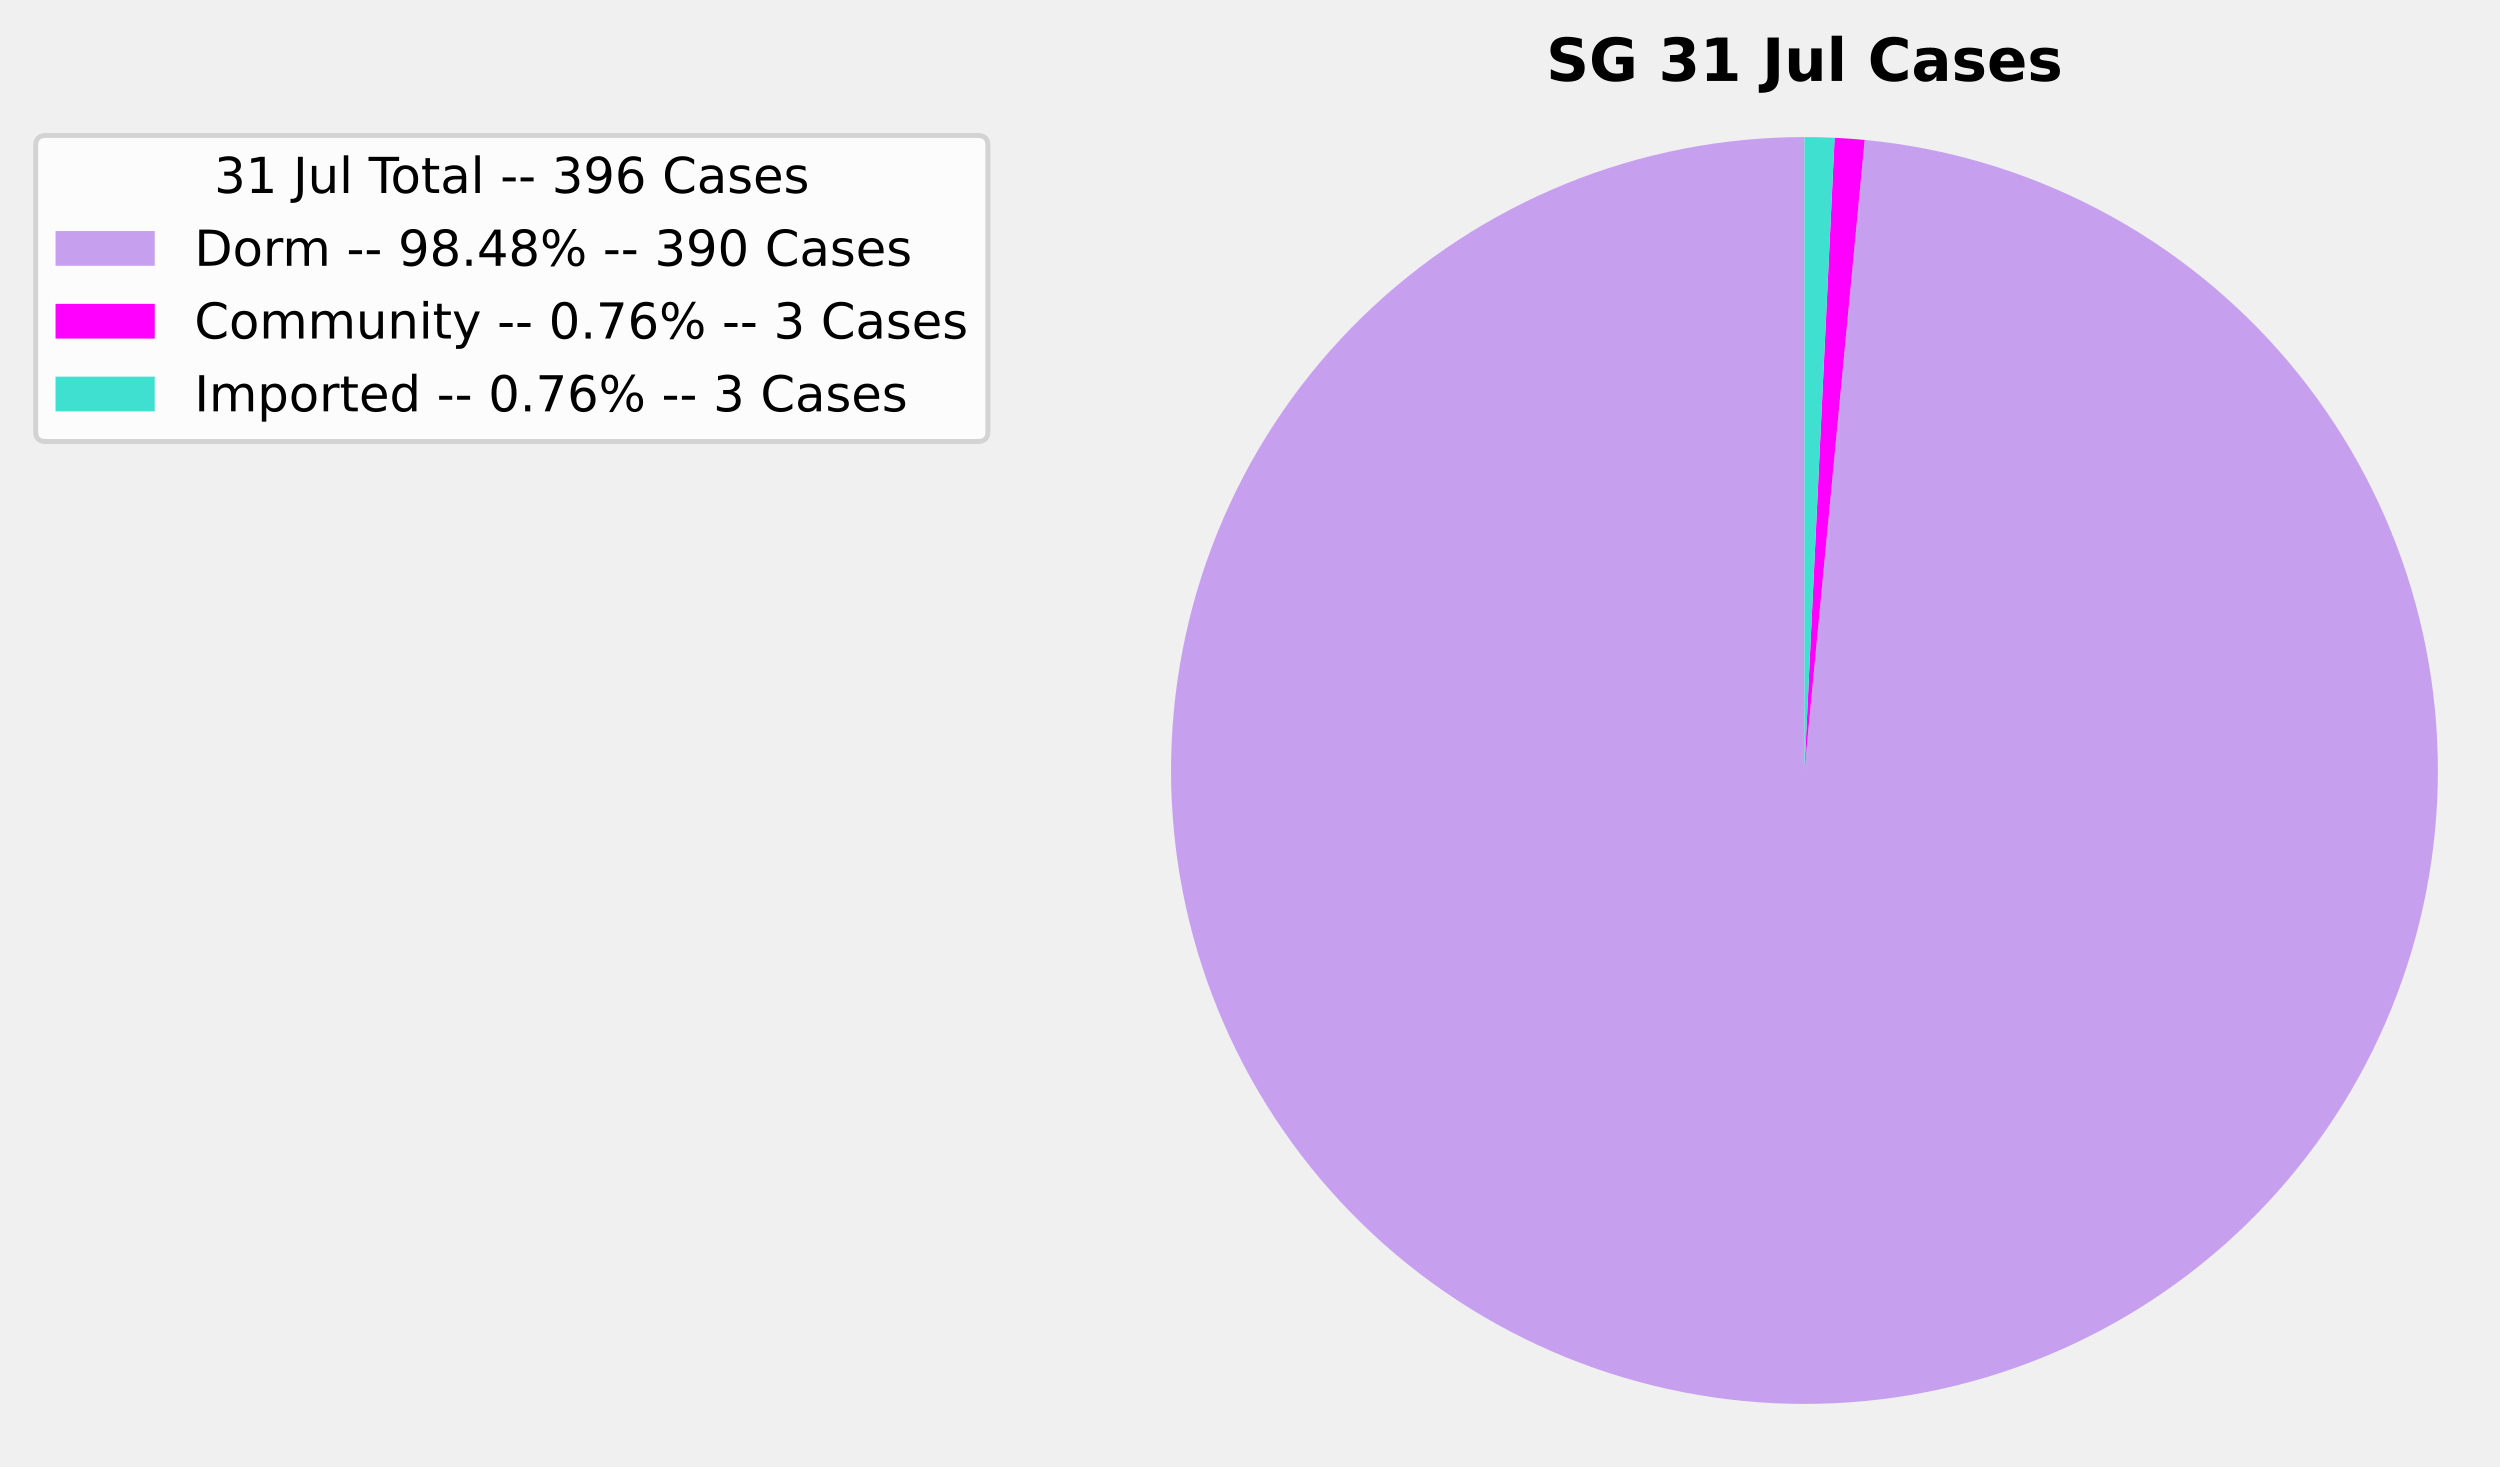
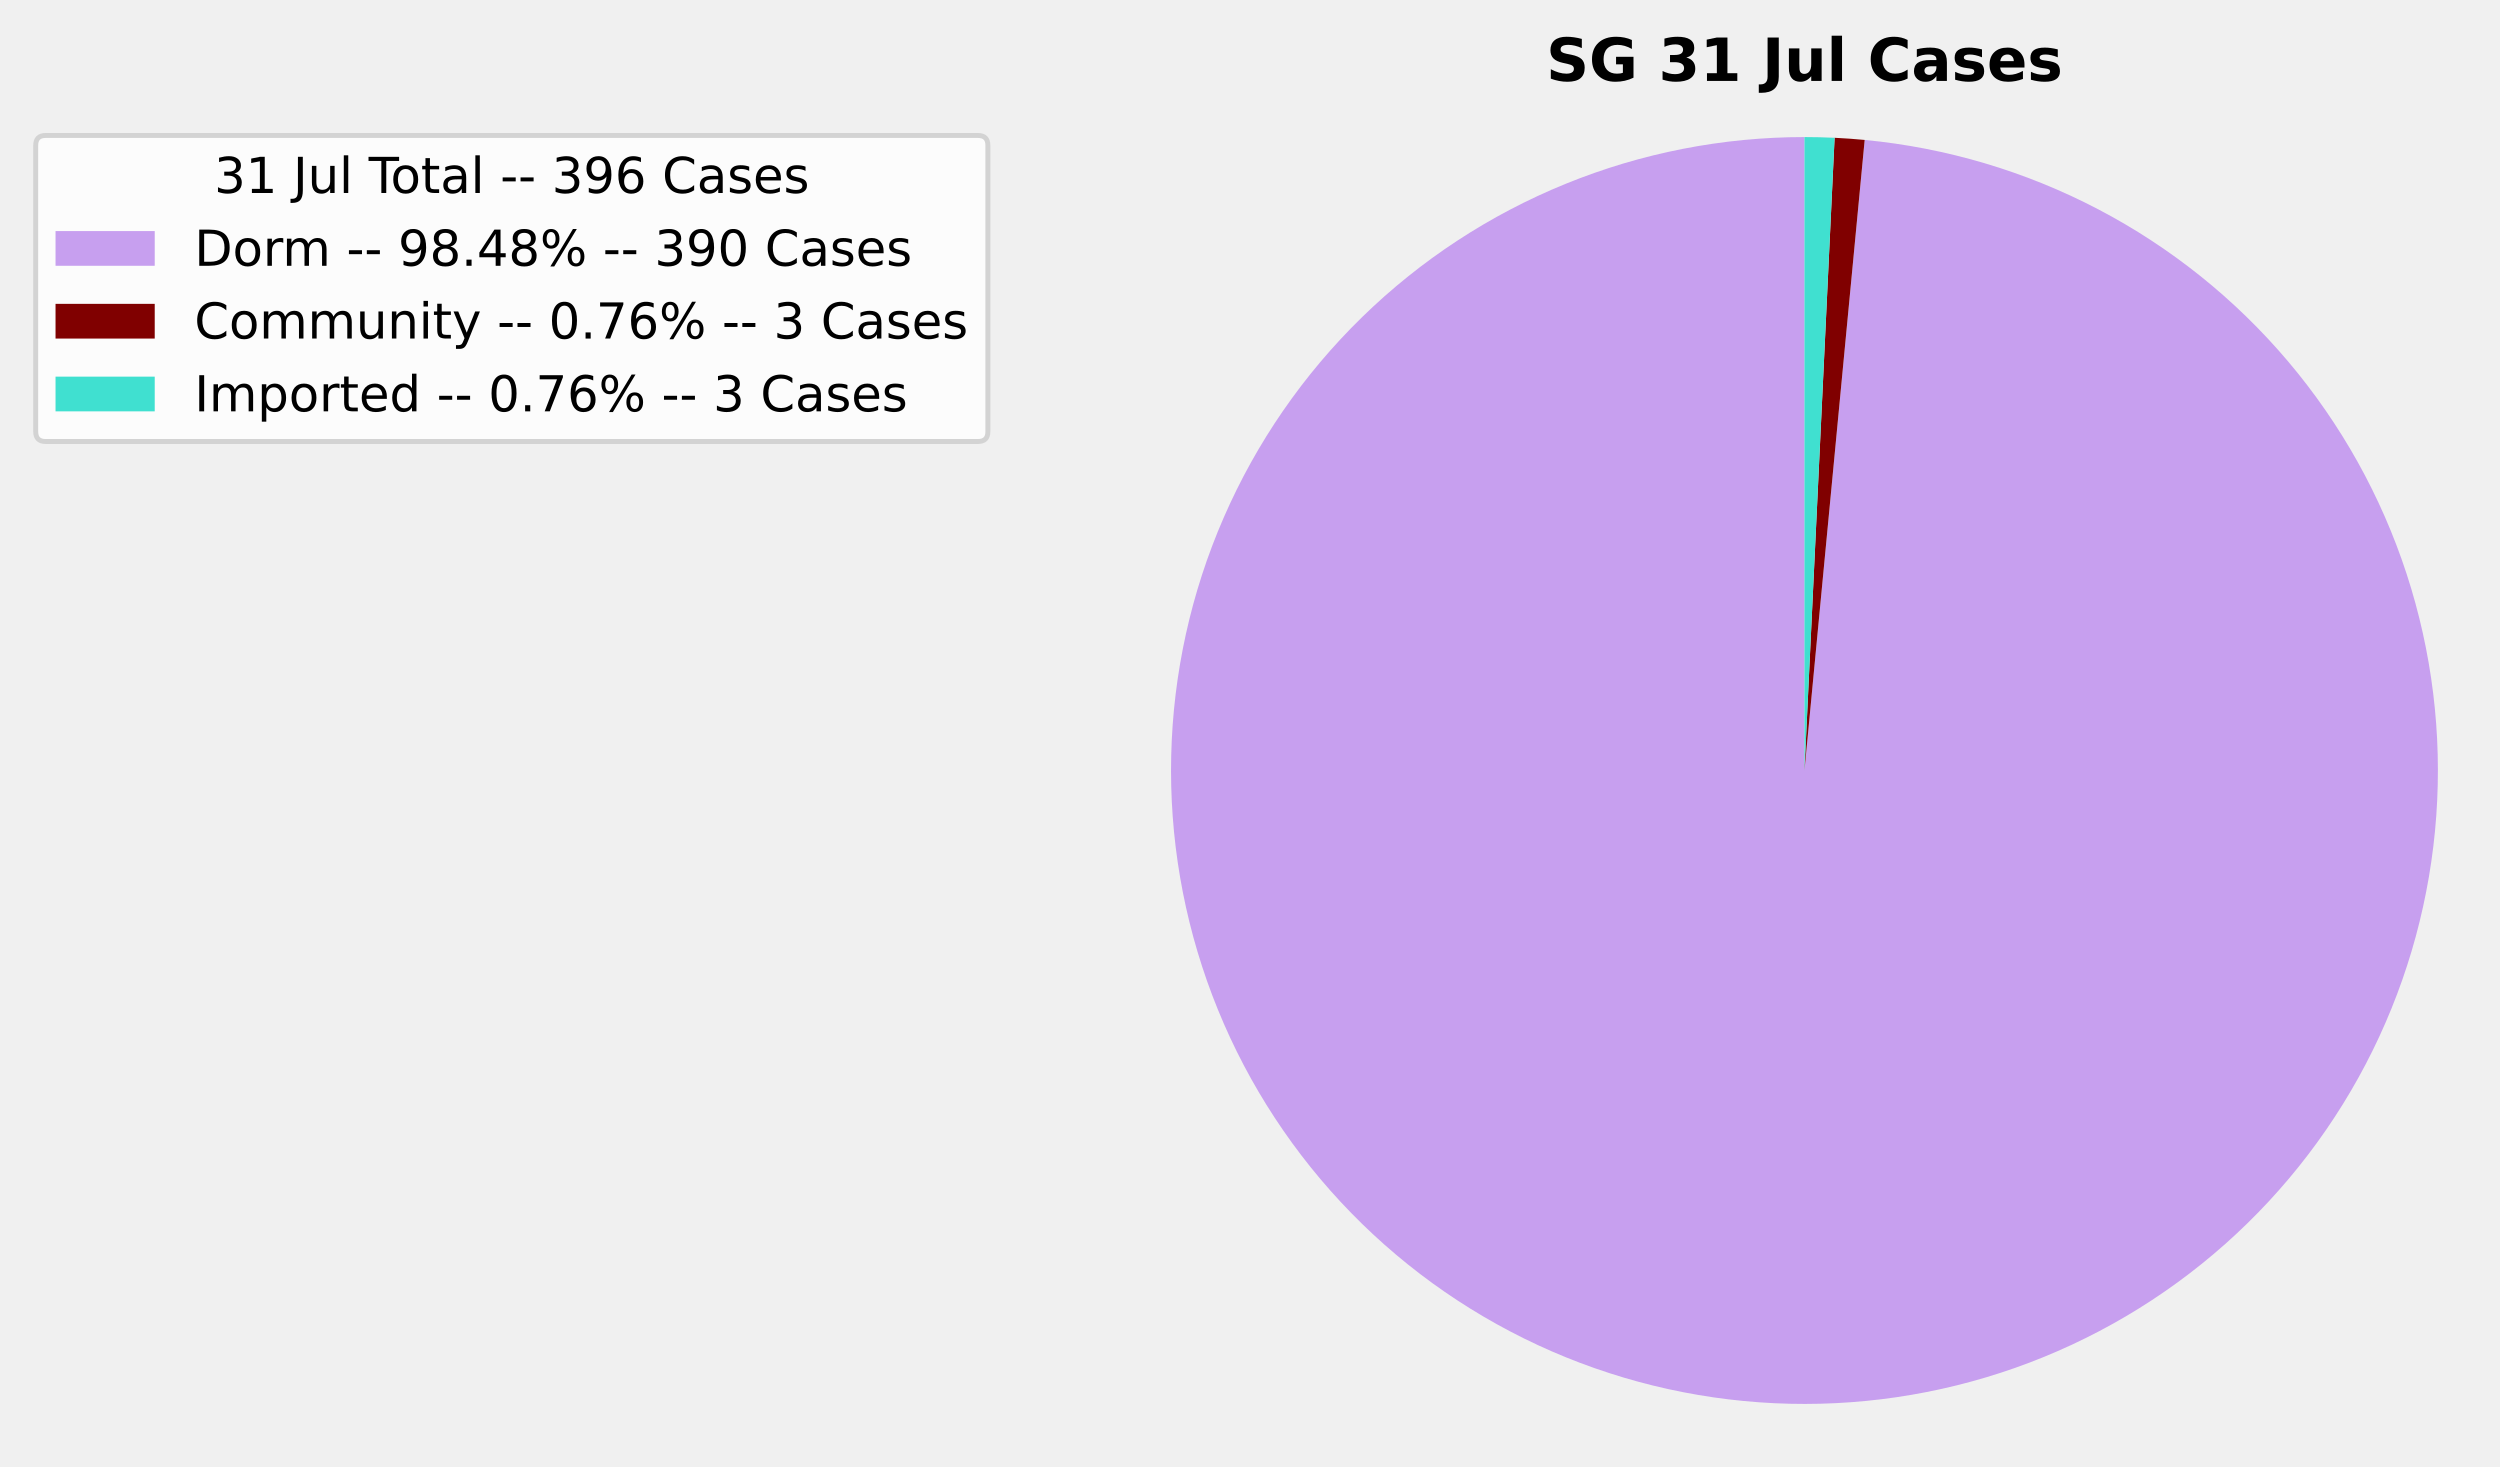
<svg xmlns="http://www.w3.org/2000/svg" xmlns:xlink="http://www.w3.org/1999/xlink" height="295.63pt" version="1.1" viewBox="0 0 504.133 295.63" width="504.133pt">
  <defs>
    <style type="text/css">
*{stroke-linecap:butt;stroke-linejoin:round;}
  </style>
  </defs>
  <g id="figure_1">
    <g id="patch_1">
      <path d="M -0 295.63  L 504.133 295.63  L 504.133 0  L -0 0  z " style="fill:none;" />
    </g>
    <g id="axes_1">
      <g id="patch_2">
        <path d="M 363.877 27.64  C 347.358 27.64 330.996 30.844 315.698 37.075  C 300.4 43.305 286.455 52.444 274.636 63.984  C 262.818 75.525 253.35 89.248 246.757 104.394  C 240.165 119.539 236.572 135.821 236.179 152.334  C 235.786 168.848 238.6 185.282 244.464 200.724  C 250.329 216.166 259.133 230.325 270.389 242.414  C 281.645 254.504 295.139 264.296 310.124 271.247  C 325.108 278.198 341.299 282.177 357.799 282.963  C 374.298 283.749 390.794 281.327 406.372 275.832  C 421.949 270.337 436.313 261.871 448.667 250.907  C 461.021 239.942 471.132 226.684 478.438 211.869  C 485.743 197.055 490.106 180.963 491.285 164.487  C 492.463 148.011 490.435 131.461 485.312 115.758  C 480.188 100.054 472.068 85.492 461.4 72.881  C 450.732 60.27 437.719 49.846 423.082 42.19  C 408.445 34.534 392.462 29.789 376.018 28.219  L 363.877 155.374  L 363.877 27.64  z " style="fill:#c79fef;" />
      </g>
      <g id="patch_3">
-         <path d="M 376.018 28.219  C 375.01 28.122 374 28.038 372.989 27.966  C 371.978 27.894 370.967 27.833 369.954 27.785  L 363.877 155.374  L 376.018 28.219  z " style="fill:#ff00ff;" />
+         <path d="M 376.018 28.219  C 375.01 28.122 374 28.038 372.989 27.966  C 371.978 27.894 370.967 27.833 369.954 27.785  L 363.877 155.374  L 376.018 28.219  z " style="fill:#800000;" />
      </g>
      <g id="patch_4">
        <path d="M 369.954 27.785  C 368.942 27.737 367.929 27.701 366.916 27.677  C 365.903 27.652 364.89 27.64 363.877 27.64  L 363.877 155.374  L 369.954 27.785  z " style="fill:#40e0d0;" />
      </g>
      <g id="matplotlib.axis_1" />
      <g id="matplotlib.axis_2" />
      <g id="text_1">
        <defs>
          <path d="M 59.906 70.609  L 59.906 55.172  Q 53.906 57.859 48.188 59.219  Q 42.484 60.594 37.406 60.594  Q 30.672 60.594 27.438 58.734  Q 24.219 56.891 24.219 52.984  Q 24.219 50.047 26.391 48.406  Q 28.562 46.781 34.281 45.609  L 42.281 44  Q 54.438 41.547 59.562 36.562  Q 64.703 31.594 64.703 22.406  Q 64.703 10.359 57.547 4.469  Q 50.391 -1.422 35.688 -1.422  Q 28.766 -1.422 21.781 -0.094  Q 14.797 1.219 7.812 3.812  L 7.812 19.672  Q 14.797 15.969 21.312 14.078  Q 27.828 12.203 33.891 12.203  Q 40.047 12.203 43.312 14.25  Q 46.578 16.312 46.578 20.125  Q 46.578 23.531 44.359 25.391  Q 42.141 27.25 35.5 28.719  L 28.219 30.328  Q 17.281 32.672 12.219 37.797  Q 7.172 42.922 7.172 51.609  Q 7.172 62.5 14.203 68.359  Q 21.234 74.219 34.422 74.219  Q 40.438 74.219 46.781 73.312  Q 53.125 72.406 59.906 70.609  z " id="DejaVuSans-Bold-83" />
          <path d="M 74.703 5.422  Q 67.672 2 60.109 0.281  Q 52.547 -1.422 44.484 -1.422  Q 26.266 -1.422 15.625 8.766  Q 4.984 18.953 4.984 36.375  Q 4.984 54 15.812 64.109  Q 26.656 74.219 45.516 74.219  Q 52.781 74.219 59.438 72.844  Q 66.109 71.484 72.016 68.797  L 72.016 53.719  Q 65.922 57.172 59.891 58.875  Q 53.859 60.594 47.797 60.594  Q 36.578 60.594 30.5 54.312  Q 24.422 48.047 24.422 36.375  Q 24.422 24.812 30.281 18.5  Q 36.141 12.203 46.922 12.203  Q 49.859 12.203 52.375 12.562  Q 54.891 12.938 56.891 13.719  L 56.891 27.875  L 45.406 27.875  L 45.406 40.484  L 74.703 40.484  z " id="DejaVuSans-Bold-71" />
          <path id="DejaVuSans-Bold-32" />
          <path d="M 46.578 39.312  Q 53.953 37.406 57.781 32.688  Q 61.625 27.984 61.625 20.703  Q 61.625 9.859 53.312 4.219  Q 45.016 -1.422 29.109 -1.422  Q 23.484 -1.422 17.844 -0.516  Q 12.203 0.391 6.688 2.203  L 6.688 16.703  Q 11.969 14.062 17.156 12.719  Q 22.359 11.375 27.391 11.375  Q 34.859 11.375 38.844 13.953  Q 42.828 16.547 42.828 21.391  Q 42.828 26.375 38.75 28.938  Q 34.672 31.5 26.703 31.5  L 19.188 31.5  L 19.188 43.609  L 27.094 43.609  Q 34.188 43.609 37.641 45.828  Q 41.109 48.047 41.109 52.594  Q 41.109 56.781 37.734 59.078  Q 34.375 61.375 28.219 61.375  Q 23.688 61.375 19.047 60.344  Q 14.406 59.328 9.812 57.328  L 9.812 71.094  Q 15.375 72.656 20.844 73.438  Q 26.312 74.219 31.594 74.219  Q 45.797 74.219 52.844 69.547  Q 59.906 64.891 59.906 55.516  Q 59.906 49.125 56.531 45.047  Q 53.172 40.969 46.578 39.312  z " id="DejaVuSans-Bold-51" />
          <path d="M 11.719 12.984  L 28.328 12.984  L 28.328 60.109  L 11.281 56.594  L 11.281 69.391  L 28.219 72.906  L 46.094 72.906  L 46.094 12.984  L 62.703 12.984  L 62.703 0  L 11.719 0  z " id="DejaVuSans-Bold-49" />
          <path d="M 9.188 72.906  L 27.984 72.906  L 27.984 7.078  Q 27.984 -6.547 20.578 -13.281  Q 13.188 -20.016 -1.812 -20.016  L -5.609 -20.016  L -5.609 -5.812  L -2.688 -5.812  Q 3.172 -5.812 6.172 -2.531  Q 9.188 0.734 9.188 7.078  z " id="DejaVuSans-Bold-74" />
          <path d="M 7.812 21.297  L 7.812 54.688  L 25.391 54.688  L 25.391 49.219  Q 25.391 44.781 25.344 38.062  Q 25.297 31.344 25.297 29.109  Q 25.297 22.516 25.641 19.609  Q 25.984 16.703 26.812 15.375  Q 27.875 13.672 29.609 12.734  Q 31.344 11.812 33.594 11.812  Q 39.062 11.812 42.188 16.016  Q 45.312 20.219 45.312 27.688  L 45.312 54.688  L 62.797 54.688  L 62.797 0  L 45.312 0  L 45.312 7.906  Q 41.359 3.125 36.938 0.844  Q 32.516 -1.422 27.203 -1.422  Q 17.719 -1.422 12.766 4.391  Q 7.812 10.203 7.812 21.297  z " id="DejaVuSans-Bold-117" />
          <path d="M 8.406 75.984  L 25.875 75.984  L 25.875 0  L 8.406 0  z " id="DejaVuSans-Bold-108" />
          <path d="M 67 4  Q 61.812 1.312 56.203 -0.047  Q 50.594 -1.422 44.484 -1.422  Q 26.266 -1.422 15.625 8.766  Q 4.984 18.953 4.984 36.375  Q 4.984 53.859 15.625 64.031  Q 26.266 74.219 44.484 74.219  Q 50.594 74.219 56.203 72.844  Q 61.812 71.484 67 68.797  L 67 53.719  Q 61.766 57.281 56.688 58.938  Q 51.609 60.594 46 60.594  Q 35.938 60.594 30.172 54.141  Q 24.422 47.703 24.422 36.375  Q 24.422 25.094 30.172 18.641  Q 35.938 12.203 46 12.203  Q 51.609 12.203 56.688 13.859  Q 61.766 15.531 67 19.094  z " id="DejaVuSans-Bold-67" />
          <path d="M 32.906 24.609  Q 27.438 24.609 24.672 22.75  Q 21.922 20.906 21.922 17.281  Q 21.922 13.969 24.141 12.078  Q 26.375 10.203 30.328 10.203  Q 35.25 10.203 38.625 13.734  Q 42 17.281 42 22.609  L 42 24.609  z M 59.625 31.203  L 59.625 0  L 42 0  L 42 8.109  Q 38.484 3.125 34.078 0.844  Q 29.688 -1.422 23.391 -1.422  Q 14.891 -1.422 9.594 3.531  Q 4.297 8.5 4.297 16.406  Q 4.297 26.031 10.906 30.516  Q 17.531 35.016 31.688 35.016  L 42 35.016  L 42 36.375  Q 42 40.531 38.719 42.453  Q 35.453 44.391 28.516 44.391  Q 22.906 44.391 18.062 43.266  Q 13.234 42.141 9.078 39.891  L 9.078 53.219  Q 14.703 54.594 20.359 55.297  Q 26.031 56 31.688 56  Q 46.484 56 53.047 50.172  Q 59.625 44.344 59.625 31.203  z " id="DejaVuSans-Bold-97" />
          <path d="M 51.125 52.984  L 51.125 39.703  Q 45.516 42.047 40.281 43.219  Q 35.062 44.391 30.422 44.391  Q 25.438 44.391 23.016 43.141  Q 20.609 41.891 20.609 39.312  Q 20.609 37.203 22.438 36.078  Q 24.266 34.969 29 34.422  L 32.078 33.984  Q 45.516 32.281 50.141 28.375  Q 54.781 24.469 54.781 16.109  Q 54.781 7.375 48.328 2.969  Q 41.891 -1.422 29.109 -1.422  Q 23.688 -1.422 17.891 -0.562  Q 12.109 0.297 6 2  L 6 15.281  Q 11.234 12.75 16.719 11.469  Q 22.219 10.203 27.875 10.203  Q 33.016 10.203 35.594 11.609  Q 38.188 13.031 38.188 15.828  Q 38.188 18.172 36.406 19.312  Q 34.625 20.453 29.297 21.094  L 26.219 21.484  Q 14.547 22.953 9.859 26.906  Q 5.172 30.859 5.172 38.922  Q 5.172 47.609 11.125 51.797  Q 17.094 56 29.391 56  Q 34.234 56 39.547 55.266  Q 44.875 54.547 51.125 52.984  z " id="DejaVuSans-Bold-115" />
          <path d="M 62.984 27.484  L 62.984 22.516  L 22.125 22.516  Q 22.75 16.359 26.562 13.281  Q 30.375 10.203 37.203 10.203  Q 42.719 10.203 48.5 11.844  Q 54.297 13.484 60.406 16.797  L 60.406 3.328  Q 54.203 0.984 48 -0.219  Q 41.797 -1.422 35.594 -1.422  Q 20.75 -1.422 12.516 6.125  Q 4.297 13.672 4.297 27.297  Q 4.297 40.672 12.375 48.328  Q 20.453 56 34.625 56  Q 47.516 56 55.25 48.234  Q 62.984 40.484 62.984 27.484  z M 45.016 33.297  Q 45.016 38.281 42.109 41.328  Q 39.203 44.391 34.516 44.391  Q 29.438 44.391 26.266 41.531  Q 23.094 38.672 22.312 33.297  z " id="DejaVuSans-Bold-101" />
        </defs>
        <g transform="translate(311.791 16.31812)scale(0.12 -0.12)">
          <use xlink:href="#DejaVuSans-Bold-83" />
          <use x="72.021" xlink:href="#DejaVuSans-Bold-71" />
          <use x="154.102" xlink:href="#DejaVuSans-Bold-32" />
          <use x="188.916" xlink:href="#DejaVuSans-Bold-51" />
          <use x="258.496" xlink:href="#DejaVuSans-Bold-49" />
          <use x="328.076" xlink:href="#DejaVuSans-Bold-32" />
          <use x="362.891" xlink:href="#DejaVuSans-Bold-74" />
          <use x="400.098" xlink:href="#DejaVuSans-Bold-117" />
          <use x="471.289" xlink:href="#DejaVuSans-Bold-108" />
          <use x="505.566" xlink:href="#DejaVuSans-Bold-32" />
          <use x="540.381" xlink:href="#DejaVuSans-Bold-67" />
          <use x="613.77" xlink:href="#DejaVuSans-Bold-97" />
          <use x="681.25" xlink:href="#DejaVuSans-Bold-115" />
          <use x="740.771" xlink:href="#DejaVuSans-Bold-101" />
          <use x="808.594" xlink:href="#DejaVuSans-Bold-115" />
        </g>
      </g>
      <g id="legend_1">
        <g id="patch_5">
          <path d="M 9.2 89.031  L 197.209 89.031  Q 199.209 89.031 199.209 87.031  L 199.209 29.318  Q 199.209 27.318 197.209 27.318  L 9.2 27.318  Q 7.2 27.318 7.2 29.318  L 7.2 87.031  Q 7.2 89.031 9.2 89.031  z " style="fill:#ffffff;opacity:0.8;stroke:#cccccc;stroke-linejoin:miter;" />
        </g>
        <g id="text_2">
          <defs>
            <path d="M 40.578 39.312  Q 47.656 37.797 51.625 33  Q 55.609 28.219 55.609 21.188  Q 55.609 10.406 48.188 4.484  Q 40.766 -1.422 27.094 -1.422  Q 22.516 -1.422 17.656 -0.516  Q 12.797 0.391 7.625 2.203  L 7.625 11.719  Q 11.719 9.328 16.594 8.109  Q 21.484 6.891 26.812 6.891  Q 36.078 6.891 40.938 10.547  Q 45.797 14.203 45.797 21.188  Q 45.797 27.641 41.281 31.266  Q 36.766 34.906 28.719 34.906  L 20.219 34.906  L 20.219 43.016  L 29.109 43.016  Q 36.375 43.016 40.234 45.922  Q 44.094 48.828 44.094 54.297  Q 44.094 59.906 40.109 62.906  Q 36.141 65.922 28.719 65.922  Q 24.656 65.922 20.016 65.031  Q 15.375 64.156 9.812 62.312  L 9.812 71.094  Q 15.438 72.656 20.344 73.438  Q 25.25 74.219 29.594 74.219  Q 40.828 74.219 47.359 69.109  Q 53.906 64.016 53.906 55.328  Q 53.906 49.266 50.438 45.094  Q 46.969 40.922 40.578 39.312  z " id="DejaVuSans-51" />
            <path d="M 12.406 8.297  L 28.516 8.297  L 28.516 63.922  L 10.984 60.406  L 10.984 69.391  L 28.422 72.906  L 38.281 72.906  L 38.281 8.297  L 54.391 8.297  L 54.391 0  L 12.406 0  z " id="DejaVuSans-49" />
            <path id="DejaVuSans-32" />
            <path d="M 9.812 72.906  L 19.672 72.906  L 19.672 5.078  Q 19.672 -8.109 14.672 -14.062  Q 9.672 -20.016 -1.422 -20.016  L -5.172 -20.016  L -5.172 -11.719  L -2.094 -11.719  Q 4.438 -11.719 7.125 -8.047  Q 9.812 -4.391 9.812 5.078  z " id="DejaVuSans-74" />
            <path d="M 8.5 21.578  L 8.5 54.688  L 17.484 54.688  L 17.484 21.922  Q 17.484 14.156 20.5 10.266  Q 23.531 6.391 29.594 6.391  Q 36.859 6.391 41.078 11.031  Q 45.312 15.672 45.312 23.688  L 45.312 54.688  L 54.297 54.688  L 54.297 0  L 45.312 0  L 45.312 8.406  Q 42.047 3.422 37.719 1  Q 33.406 -1.422 27.688 -1.422  Q 18.266 -1.422 13.375 4.438  Q 8.5 10.297 8.5 21.578  z M 31.109 56  z " id="DejaVuSans-117" />
            <path d="M 9.422 75.984  L 18.406 75.984  L 18.406 0  L 9.422 0  z " id="DejaVuSans-108" />
            <path d="M -0.297 72.906  L 61.375 72.906  L 61.375 64.594  L 35.5 64.594  L 35.5 0  L 25.594 0  L 25.594 64.594  L -0.297 64.594  z " id="DejaVuSans-84" />
            <path d="M 30.609 48.391  Q 23.391 48.391 19.188 42.75  Q 14.984 37.109 14.984 27.297  Q 14.984 17.484 19.156 11.844  Q 23.344 6.203 30.609 6.203  Q 37.797 6.203 41.984 11.859  Q 46.188 17.531 46.188 27.297  Q 46.188 37.016 41.984 42.703  Q 37.797 48.391 30.609 48.391  z M 30.609 56  Q 42.328 56 49.016 48.375  Q 55.719 40.766 55.719 27.297  Q 55.719 13.875 49.016 6.219  Q 42.328 -1.422 30.609 -1.422  Q 18.844 -1.422 12.172 6.219  Q 5.516 13.875 5.516 27.297  Q 5.516 40.766 12.172 48.375  Q 18.844 56 30.609 56  z " id="DejaVuSans-111" />
            <path d="M 18.312 70.219  L 18.312 54.688  L 36.812 54.688  L 36.812 47.703  L 18.312 47.703  L 18.312 18.016  Q 18.312 11.328 20.141 9.422  Q 21.969 7.516 27.594 7.516  L 36.812 7.516  L 36.812 0  L 27.594 0  Q 17.188 0 13.234 3.875  Q 9.281 7.766 9.281 18.016  L 9.281 47.703  L 2.688 47.703  L 2.688 54.688  L 9.281 54.688  L 9.281 70.219  z " id="DejaVuSans-116" />
            <path d="M 34.281 27.484  Q 23.391 27.484 19.188 25  Q 14.984 22.516 14.984 16.5  Q 14.984 11.719 18.141 8.906  Q 21.297 6.109 26.703 6.109  Q 34.188 6.109 38.703 11.406  Q 43.219 16.703 43.219 25.484  L 43.219 27.484  z M 52.203 31.203  L 52.203 0  L 43.219 0  L 43.219 8.297  Q 40.141 3.328 35.547 0.953  Q 30.953 -1.422 24.312 -1.422  Q 15.922 -1.422 10.953 3.297  Q 6 8.016 6 15.922  Q 6 25.141 12.172 29.828  Q 18.359 34.516 30.609 34.516  L 43.219 34.516  L 43.219 35.406  Q 43.219 41.609 39.141 45  Q 35.062 48.391 27.688 48.391  Q 23 48.391 18.547 47.266  Q 14.109 46.141 10.016 43.891  L 10.016 52.203  Q 14.938 54.109 19.578 55.047  Q 24.219 56 28.609 56  Q 40.484 56 46.344 49.844  Q 52.203 43.703 52.203 31.203  z " id="DejaVuSans-97" />
            <path d="M 4.891 31.391  L 31.203 31.391  L 31.203 23.391  L 4.891 23.391  z " id="DejaVuSans-45" />
            <path d="M 10.984 1.516  L 10.984 10.5  Q 14.703 8.734 18.5 7.812  Q 22.312 6.891 25.984 6.891  Q 35.75 6.891 40.891 13.453  Q 46.047 20.016 46.781 33.406  Q 43.953 29.203 39.594 26.953  Q 35.25 24.703 29.984 24.703  Q 19.047 24.703 12.672 31.312  Q 6.297 37.938 6.297 49.422  Q 6.297 60.641 12.938 67.422  Q 19.578 74.219 30.609 74.219  Q 43.266 74.219 49.922 64.516  Q 56.594 54.828 56.594 36.375  Q 56.594 19.141 48.406 8.859  Q 40.234 -1.422 26.422 -1.422  Q 22.703 -1.422 18.891 -0.688  Q 15.094 0.047 10.984 1.516  z M 30.609 32.422  Q 37.25 32.422 41.125 36.953  Q 45.016 41.5 45.016 49.422  Q 45.016 57.281 41.125 61.844  Q 37.25 66.406 30.609 66.406  Q 23.969 66.406 20.094 61.844  Q 16.219 57.281 16.219 49.422  Q 16.219 41.5 20.094 36.953  Q 23.969 32.422 30.609 32.422  z " id="DejaVuSans-57" />
            <path d="M 33.016 40.375  Q 26.375 40.375 22.484 35.828  Q 18.609 31.297 18.609 23.391  Q 18.609 15.531 22.484 10.953  Q 26.375 6.391 33.016 6.391  Q 39.656 6.391 43.531 10.953  Q 47.406 15.531 47.406 23.391  Q 47.406 31.297 43.531 35.828  Q 39.656 40.375 33.016 40.375  z M 52.594 71.297  L 52.594 62.312  Q 48.875 64.062 45.094 64.984  Q 41.312 65.922 37.594 65.922  Q 27.828 65.922 22.672 59.328  Q 17.531 52.734 16.797 39.406  Q 19.672 43.656 24.016 45.922  Q 28.375 48.188 33.594 48.188  Q 44.578 48.188 50.953 41.516  Q 57.328 34.859 57.328 23.391  Q 57.328 12.156 50.688 5.359  Q 44.047 -1.422 33.016 -1.422  Q 20.359 -1.422 13.672 8.266  Q 6.984 17.969 6.984 36.375  Q 6.984 53.656 15.188 63.938  Q 23.391 74.219 37.203 74.219  Q 40.922 74.219 44.703 73.484  Q 48.484 72.75 52.594 71.297  z " id="DejaVuSans-54" />
            <path d="M 64.406 67.281  L 64.406 56.891  Q 59.422 61.531 53.781 63.812  Q 48.141 66.109 41.797 66.109  Q 29.297 66.109 22.656 58.469  Q 16.016 50.828 16.016 36.375  Q 16.016 21.969 22.656 14.328  Q 29.297 6.688 41.797 6.688  Q 48.141 6.688 53.781 8.984  Q 59.422 11.281 64.406 15.922  L 64.406 5.609  Q 59.234 2.094 53.438 0.328  Q 47.656 -1.422 41.219 -1.422  Q 24.656 -1.422 15.125 8.703  Q 5.609 18.844 5.609 36.375  Q 5.609 53.953 15.125 64.078  Q 24.656 74.219 41.219 74.219  Q 47.75 74.219 53.531 72.484  Q 59.328 70.75 64.406 67.281  z " id="DejaVuSans-67" />
            <path d="M 44.281 53.078  L 44.281 44.578  Q 40.484 46.531 36.375 47.5  Q 32.281 48.484 27.875 48.484  Q 21.188 48.484 17.844 46.438  Q 14.5 44.391 14.5 40.281  Q 14.5 37.156 16.891 35.375  Q 19.281 33.594 26.516 31.984  L 29.594 31.297  Q 39.156 29.25 43.188 25.516  Q 47.219 21.781 47.219 15.094  Q 47.219 7.469 41.188 3.016  Q 35.156 -1.422 24.609 -1.422  Q 20.219 -1.422 15.453 -0.562  Q 10.688 0.297 5.422 2  L 5.422 11.281  Q 10.406 8.688 15.234 7.391  Q 20.062 6.109 24.812 6.109  Q 31.156 6.109 34.562 8.281  Q 37.984 10.453 37.984 14.406  Q 37.984 18.062 35.516 20.016  Q 33.062 21.969 24.703 23.781  L 21.578 24.516  Q 13.234 26.266 9.516 29.906  Q 5.812 33.547 5.812 39.891  Q 5.812 47.609 11.281 51.797  Q 16.75 56 26.812 56  Q 31.781 56 36.172 55.266  Q 40.578 54.547 44.281 53.078  z " id="DejaVuSans-115" />
            <path d="M 56.203 29.594  L 56.203 25.203  L 14.891 25.203  Q 15.484 15.922 20.484 11.062  Q 25.484 6.203 34.422 6.203  Q 39.594 6.203 44.453 7.469  Q 49.312 8.734 54.109 11.281  L 54.109 2.781  Q 49.266 0.734 44.188 -0.344  Q 39.109 -1.422 33.891 -1.422  Q 20.797 -1.422 13.156 6.188  Q 5.516 13.812 5.516 26.812  Q 5.516 40.234 12.766 48.109  Q 20.016 56 32.328 56  Q 43.359 56 49.781 48.891  Q 56.203 41.797 56.203 29.594  z M 47.219 32.234  Q 47.125 39.594 43.094 43.984  Q 39.062 48.391 32.422 48.391  Q 24.906 48.391 20.391 44.141  Q 15.875 39.891 15.188 32.172  z " id="DejaVuSans-101" />
          </defs>
          <g transform="translate(43.19453 38.91656)scale(0.1 -0.1)">
            <use xlink:href="#DejaVuSans-51" />
            <use x="63.623" xlink:href="#DejaVuSans-49" />
            <use x="127.246" xlink:href="#DejaVuSans-32" />
            <use x="159.033" xlink:href="#DejaVuSans-74" />
            <use x="188.525" xlink:href="#DejaVuSans-117" />
            <use x="251.904" xlink:href="#DejaVuSans-108" />
            <use x="279.688" xlink:href="#DejaVuSans-32" />
            <use x="311.475" xlink:href="#DejaVuSans-84" />
            <use x="355.559" xlink:href="#DejaVuSans-111" />
            <use x="416.74" xlink:href="#DejaVuSans-116" />
            <use x="455.949" xlink:href="#DejaVuSans-97" />
            <use x="517.229" xlink:href="#DejaVuSans-108" />
            <use x="545.012" xlink:href="#DejaVuSans-32" />
            <use x="576.799" xlink:href="#DejaVuSans-45" />
            <use x="612.883" xlink:href="#DejaVuSans-45" />
            <use x="648.967" xlink:href="#DejaVuSans-32" />
            <use x="680.754" xlink:href="#DejaVuSans-51" />
            <use x="744.377" xlink:href="#DejaVuSans-57" />
            <use x="808" xlink:href="#DejaVuSans-54" />
            <use x="871.623" xlink:href="#DejaVuSans-32" />
            <use x="903.41" xlink:href="#DejaVuSans-67" />
            <use x="973.234" xlink:href="#DejaVuSans-97" />
            <use x="1034.514" xlink:href="#DejaVuSans-115" />
            <use x="1086.613" xlink:href="#DejaVuSans-101" />
            <use x="1148.137" xlink:href="#DejaVuSans-115" />
          </g>
        </g>
        <g id="patch_6">
          <path d="M 11.2 53.595  L 31.2 53.595  L 31.2 46.595  L 11.2 46.595  z " style="fill:#c79fef;" />
        </g>
        <g id="text_3">
          <defs>
            <path d="M 19.672 64.797  L 19.672 8.109  L 31.594 8.109  Q 46.688 8.109 53.688 14.938  Q 60.688 21.781 60.688 36.531  Q 60.688 51.172 53.688 57.984  Q 46.688 64.797 31.594 64.797  z M 9.812 72.906  L 30.078 72.906  Q 51.266 72.906 61.172 64.094  Q 71.094 55.281 71.094 36.531  Q 71.094 17.672 61.125 8.828  Q 51.172 0 30.078 0  L 9.812 0  z " id="DejaVuSans-68" />
            <path d="M 41.109 46.297  Q 39.594 47.172 37.812 47.578  Q 36.031 48 33.891 48  Q 26.266 48 22.188 43.047  Q 18.109 38.094 18.109 28.812  L 18.109 0  L 9.078 0  L 9.078 54.688  L 18.109 54.688  L 18.109 46.188  Q 20.953 51.172 25.484 53.578  Q 30.031 56 36.531 56  Q 37.453 56 38.578 55.875  Q 39.703 55.766 41.062 55.516  z " id="DejaVuSans-114" />
            <path d="M 52 44.188  Q 55.375 50.25 60.062 53.125  Q 64.75 56 71.094 56  Q 79.641 56 84.281 50.016  Q 88.922 44.047 88.922 33.016  L 88.922 0  L 79.891 0  L 79.891 32.719  Q 79.891 40.578 77.094 44.375  Q 74.312 48.188 68.609 48.188  Q 61.625 48.188 57.562 43.547  Q 53.516 38.922 53.516 30.906  L 53.516 0  L 44.484 0  L 44.484 32.719  Q 44.484 40.625 41.703 44.406  Q 38.922 48.188 33.109 48.188  Q 26.219 48.188 22.156 43.531  Q 18.109 38.875 18.109 30.906  L 18.109 0  L 9.078 0  L 9.078 54.688  L 18.109 54.688  L 18.109 46.188  Q 21.188 51.219 25.484 53.609  Q 29.781 56 35.688 56  Q 41.656 56 45.828 52.969  Q 50 49.953 52 44.188  z " id="DejaVuSans-109" />
            <path d="M 31.781 34.625  Q 24.75 34.625 20.719 30.859  Q 16.703 27.094 16.703 20.516  Q 16.703 13.922 20.719 10.156  Q 24.75 6.391 31.781 6.391  Q 38.812 6.391 42.859 10.172  Q 46.922 13.969 46.922 20.516  Q 46.922 27.094 42.891 30.859  Q 38.875 34.625 31.781 34.625  z M 21.922 38.812  Q 15.578 40.375 12.031 44.719  Q 8.5 49.078 8.5 55.328  Q 8.5 64.062 14.719 69.141  Q 20.953 74.219 31.781 74.219  Q 42.672 74.219 48.875 69.141  Q 55.078 64.062 55.078 55.328  Q 55.078 49.078 51.531 44.719  Q 48 40.375 41.703 38.812  Q 48.828 37.156 52.797 32.312  Q 56.781 27.484 56.781 20.516  Q 56.781 9.906 50.312 4.234  Q 43.844 -1.422 31.781 -1.422  Q 19.734 -1.422 13.25 4.234  Q 6.781 9.906 6.781 20.516  Q 6.781 27.484 10.781 32.312  Q 14.797 37.156 21.922 38.812  z M 18.312 54.391  Q 18.312 48.734 21.844 45.562  Q 25.391 42.391 31.781 42.391  Q 38.141 42.391 41.719 45.562  Q 45.312 48.734 45.312 54.391  Q 45.312 60.062 41.719 63.234  Q 38.141 66.406 31.781 66.406  Q 25.391 66.406 21.844 63.234  Q 18.312 60.062 18.312 54.391  z " id="DejaVuSans-56" />
            <path d="M 10.688 12.406  L 21 12.406  L 21 0  L 10.688 0  z " id="DejaVuSans-46" />
            <path d="M 37.797 64.312  L 12.891 25.391  L 37.797 25.391  z M 35.203 72.906  L 47.609 72.906  L 47.609 25.391  L 58.016 25.391  L 58.016 17.188  L 47.609 17.188  L 47.609 0  L 37.797 0  L 37.797 17.188  L 4.891 17.188  L 4.891 26.703  z " id="DejaVuSans-52" />
            <path d="M 72.703 32.078  Q 68.453 32.078 66.031 28.469  Q 63.625 24.859 63.625 18.406  Q 63.625 12.062 66.031 8.422  Q 68.453 4.781 72.703 4.781  Q 76.859 4.781 79.266 8.422  Q 81.688 12.062 81.688 18.406  Q 81.688 24.812 79.266 28.438  Q 76.859 32.078 72.703 32.078  z M 72.703 38.281  Q 80.422 38.281 84.953 32.906  Q 89.5 27.547 89.5 18.406  Q 89.5 9.281 84.938 3.922  Q 80.375 -1.422 72.703 -1.422  Q 64.891 -1.422 60.344 3.922  Q 55.812 9.281 55.812 18.406  Q 55.812 27.594 60.375 32.938  Q 64.938 38.281 72.703 38.281  z M 22.312 68.016  Q 18.109 68.016 15.688 64.375  Q 13.281 60.75 13.281 54.391  Q 13.281 47.953 15.672 44.328  Q 18.062 40.719 22.312 40.719  Q 26.562 40.719 28.969 44.328  Q 31.391 47.953 31.391 54.391  Q 31.391 60.688 28.953 64.344  Q 26.516 68.016 22.312 68.016  z M 66.406 74.219  L 74.219 74.219  L 28.609 -1.422  L 20.797 -1.422  z M 22.312 74.219  Q 30.031 74.219 34.609 68.875  Q 39.203 63.531 39.203 54.391  Q 39.203 45.172 34.641 39.844  Q 30.078 34.516 22.312 34.516  Q 14.547 34.516 10.031 39.859  Q 5.516 45.219 5.516 54.391  Q 5.516 63.484 10.047 68.844  Q 14.594 74.219 22.312 74.219  z " id="DejaVuSans-37" />
            <path d="M 31.781 66.406  Q 24.172 66.406 20.328 58.906  Q 16.5 51.422 16.5 36.375  Q 16.5 21.391 20.328 13.891  Q 24.172 6.391 31.781 6.391  Q 39.453 6.391 43.281 13.891  Q 47.125 21.391 47.125 36.375  Q 47.125 51.422 43.281 58.906  Q 39.453 66.406 31.781 66.406  z M 31.781 74.219  Q 44.047 74.219 50.516 64.516  Q 56.984 54.828 56.984 36.375  Q 56.984 17.969 50.516 8.266  Q 44.047 -1.422 31.781 -1.422  Q 19.531 -1.422 13.062 8.266  Q 6.594 17.969 6.594 36.375  Q 6.594 54.828 13.062 64.516  Q 19.531 74.219 31.781 74.219  z " id="DejaVuSans-48" />
          </defs>
          <g transform="translate(39.2 53.59469)scale(0.1 -0.1)">
            <use xlink:href="#DejaVuSans-68" />
            <use x="77.002" xlink:href="#DejaVuSans-111" />
            <use x="138.184" xlink:href="#DejaVuSans-114" />
            <use x="177.547" xlink:href="#DejaVuSans-109" />
            <use x="274.959" xlink:href="#DejaVuSans-32" />
            <use x="306.746" xlink:href="#DejaVuSans-45" />
            <use x="342.83" xlink:href="#DejaVuSans-45" />
            <use x="378.914" xlink:href="#DejaVuSans-32" />
            <use x="410.701" xlink:href="#DejaVuSans-57" />
            <use x="474.324" xlink:href="#DejaVuSans-56" />
            <use x="537.947" xlink:href="#DejaVuSans-46" />
            <use x="569.734" xlink:href="#DejaVuSans-52" />
            <use x="633.357" xlink:href="#DejaVuSans-56" />
            <use x="696.98" xlink:href="#DejaVuSans-37" />
            <use x="792" xlink:href="#DejaVuSans-32" />
            <use x="823.787" xlink:href="#DejaVuSans-45" />
            <use x="859.871" xlink:href="#DejaVuSans-45" />
            <use x="895.955" xlink:href="#DejaVuSans-32" />
            <use x="927.742" xlink:href="#DejaVuSans-51" />
            <use x="991.365" xlink:href="#DejaVuSans-57" />
            <use x="1054.988" xlink:href="#DejaVuSans-48" />
            <use x="1118.611" xlink:href="#DejaVuSans-32" />
            <use x="1150.398" xlink:href="#DejaVuSans-67" />
            <use x="1220.223" xlink:href="#DejaVuSans-97" />
            <use x="1281.502" xlink:href="#DejaVuSans-115" />
            <use x="1333.602" xlink:href="#DejaVuSans-101" />
            <use x="1395.125" xlink:href="#DejaVuSans-115" />
          </g>
        </g>
        <g id="patch_7">
-           <path d="M 11.2 68.273  L 31.2 68.273  L 31.2 61.273  L 11.2 61.273  z " style="fill:#ff00ff;" />
+           <path d="M 11.2 68.273  L 31.2 68.273  L 31.2 61.273  L 11.2 61.273  z " style="fill:#800000;" />
        </g>
        <g id="text_4">
          <defs>
            <path d="M 54.891 33.016  L 54.891 0  L 45.906 0  L 45.906 32.719  Q 45.906 40.484 42.875 44.328  Q 39.844 48.188 33.797 48.188  Q 26.516 48.188 22.312 43.547  Q 18.109 38.922 18.109 30.906  L 18.109 0  L 9.078 0  L 9.078 54.688  L 18.109 54.688  L 18.109 46.188  Q 21.344 51.125 25.703 53.562  Q 30.078 56 35.797 56  Q 45.219 56 50.047 50.172  Q 54.891 44.344 54.891 33.016  z " id="DejaVuSans-110" />
            <path d="M 9.422 54.688  L 18.406 54.688  L 18.406 0  L 9.422 0  z M 9.422 75.984  L 18.406 75.984  L 18.406 64.594  L 9.422 64.594  z " id="DejaVuSans-105" />
            <path d="M 32.172 -5.078  Q 28.375 -14.844 24.75 -17.812  Q 21.141 -20.797 15.094 -20.797  L 7.906 -20.797  L 7.906 -13.281  L 13.188 -13.281  Q 16.891 -13.281 18.938 -11.516  Q 21 -9.766 23.484 -3.219  L 25.094 0.875  L 2.984 54.688  L 12.5 54.688  L 29.594 11.922  L 46.688 54.688  L 56.203 54.688  z " id="DejaVuSans-121" />
            <path d="M 8.203 72.906  L 55.078 72.906  L 55.078 68.703  L 28.609 0  L 18.312 0  L 43.219 64.594  L 8.203 64.594  z " id="DejaVuSans-55" />
          </defs>
          <g transform="translate(39.2 68.27281)scale(0.1 -0.1)">
            <use xlink:href="#DejaVuSans-67" />
            <use x="69.824" xlink:href="#DejaVuSans-111" />
            <use x="131.006" xlink:href="#DejaVuSans-109" />
            <use x="228.418" xlink:href="#DejaVuSans-109" />
            <use x="325.83" xlink:href="#DejaVuSans-117" />
            <use x="389.209" xlink:href="#DejaVuSans-110" />
            <use x="452.588" xlink:href="#DejaVuSans-105" />
            <use x="480.371" xlink:href="#DejaVuSans-116" />
            <use x="519.58" xlink:href="#DejaVuSans-121" />
            <use x="578.76" xlink:href="#DejaVuSans-32" />
            <use x="610.547" xlink:href="#DejaVuSans-45" />
            <use x="646.631" xlink:href="#DejaVuSans-45" />
            <use x="682.715" xlink:href="#DejaVuSans-32" />
            <use x="714.502" xlink:href="#DejaVuSans-48" />
            <use x="778.125" xlink:href="#DejaVuSans-46" />
            <use x="809.912" xlink:href="#DejaVuSans-55" />
            <use x="873.535" xlink:href="#DejaVuSans-54" />
            <use x="937.158" xlink:href="#DejaVuSans-37" />
            <use x="1032.178" xlink:href="#DejaVuSans-32" />
            <use x="1063.965" xlink:href="#DejaVuSans-45" />
            <use x="1100.049" xlink:href="#DejaVuSans-45" />
            <use x="1136.133" xlink:href="#DejaVuSans-32" />
            <use x="1167.92" xlink:href="#DejaVuSans-51" />
            <use x="1231.543" xlink:href="#DejaVuSans-32" />
            <use x="1263.33" xlink:href="#DejaVuSans-67" />
            <use x="1333.154" xlink:href="#DejaVuSans-97" />
            <use x="1394.434" xlink:href="#DejaVuSans-115" />
            <use x="1446.533" xlink:href="#DejaVuSans-101" />
            <use x="1508.057" xlink:href="#DejaVuSans-115" />
          </g>
        </g>
        <g id="patch_8">
          <path d="M 11.2 82.951  L 31.2 82.951  L 31.2 75.951  L 11.2 75.951  z " style="fill:#40e0d0;" />
        </g>
        <g id="text_5">
          <defs>
            <path d="M 9.812 72.906  L 19.672 72.906  L 19.672 0  L 9.812 0  z " id="DejaVuSans-73" />
            <path d="M 18.109 8.203  L 18.109 -20.797  L 9.078 -20.797  L 9.078 54.688  L 18.109 54.688  L 18.109 46.391  Q 20.953 51.266 25.266 53.625  Q 29.594 56 35.594 56  Q 45.562 56 51.781 48.094  Q 58.016 40.188 58.016 27.297  Q 58.016 14.406 51.781 6.484  Q 45.562 -1.422 35.594 -1.422  Q 29.594 -1.422 25.266 0.953  Q 20.953 3.328 18.109 8.203  z M 48.688 27.297  Q 48.688 37.203 44.609 42.844  Q 40.531 48.484 33.406 48.484  Q 26.266 48.484 22.188 42.844  Q 18.109 37.203 18.109 27.297  Q 18.109 17.391 22.188 11.75  Q 26.266 6.109 33.406 6.109  Q 40.531 6.109 44.609 11.75  Q 48.688 17.391 48.688 27.297  z " id="DejaVuSans-112" />
            <path d="M 45.406 46.391  L 45.406 75.984  L 54.391 75.984  L 54.391 0  L 45.406 0  L 45.406 8.203  Q 42.578 3.328 38.25 0.953  Q 33.938 -1.422 27.875 -1.422  Q 17.969 -1.422 11.734 6.484  Q 5.516 14.406 5.516 27.297  Q 5.516 40.188 11.734 48.094  Q 17.969 56 27.875 56  Q 33.938 56 38.25 53.625  Q 42.578 51.266 45.406 46.391  z M 14.797 27.297  Q 14.797 17.391 18.875 11.75  Q 22.953 6.109 30.078 6.109  Q 37.203 6.109 41.297 11.75  Q 45.406 17.391 45.406 27.297  Q 45.406 37.203 41.297 42.844  Q 37.203 48.484 30.078 48.484  Q 22.953 48.484 18.875 42.844  Q 14.797 37.203 14.797 27.297  z " id="DejaVuSans-100" />
          </defs>
          <g transform="translate(39.2 82.95094)scale(0.1 -0.1)">
            <use xlink:href="#DejaVuSans-73" />
            <use x="29.492" xlink:href="#DejaVuSans-109" />
            <use x="126.904" xlink:href="#DejaVuSans-112" />
            <use x="190.381" xlink:href="#DejaVuSans-111" />
            <use x="251.562" xlink:href="#DejaVuSans-114" />
            <use x="292.676" xlink:href="#DejaVuSans-116" />
            <use x="331.885" xlink:href="#DejaVuSans-101" />
            <use x="393.408" xlink:href="#DejaVuSans-100" />
            <use x="456.885" xlink:href="#DejaVuSans-32" />
            <use x="488.672" xlink:href="#DejaVuSans-45" />
            <use x="524.756" xlink:href="#DejaVuSans-45" />
            <use x="560.84" xlink:href="#DejaVuSans-32" />
            <use x="592.627" xlink:href="#DejaVuSans-48" />
            <use x="656.25" xlink:href="#DejaVuSans-46" />
            <use x="688.037" xlink:href="#DejaVuSans-55" />
            <use x="751.66" xlink:href="#DejaVuSans-54" />
            <use x="815.283" xlink:href="#DejaVuSans-37" />
            <use x="910.303" xlink:href="#DejaVuSans-32" />
            <use x="942.09" xlink:href="#DejaVuSans-45" />
            <use x="978.174" xlink:href="#DejaVuSans-45" />
            <use x="1014.258" xlink:href="#DejaVuSans-32" />
            <use x="1046.045" xlink:href="#DejaVuSans-51" />
            <use x="1109.668" xlink:href="#DejaVuSans-32" />
            <use x="1141.455" xlink:href="#DejaVuSans-67" />
            <use x="1211.279" xlink:href="#DejaVuSans-97" />
            <use x="1272.559" xlink:href="#DejaVuSans-115" />
            <use x="1324.658" xlink:href="#DejaVuSans-101" />
            <use x="1386.182" xlink:href="#DejaVuSans-115" />
          </g>
        </g>
      </g>
    </g>
  </g>
</svg>
